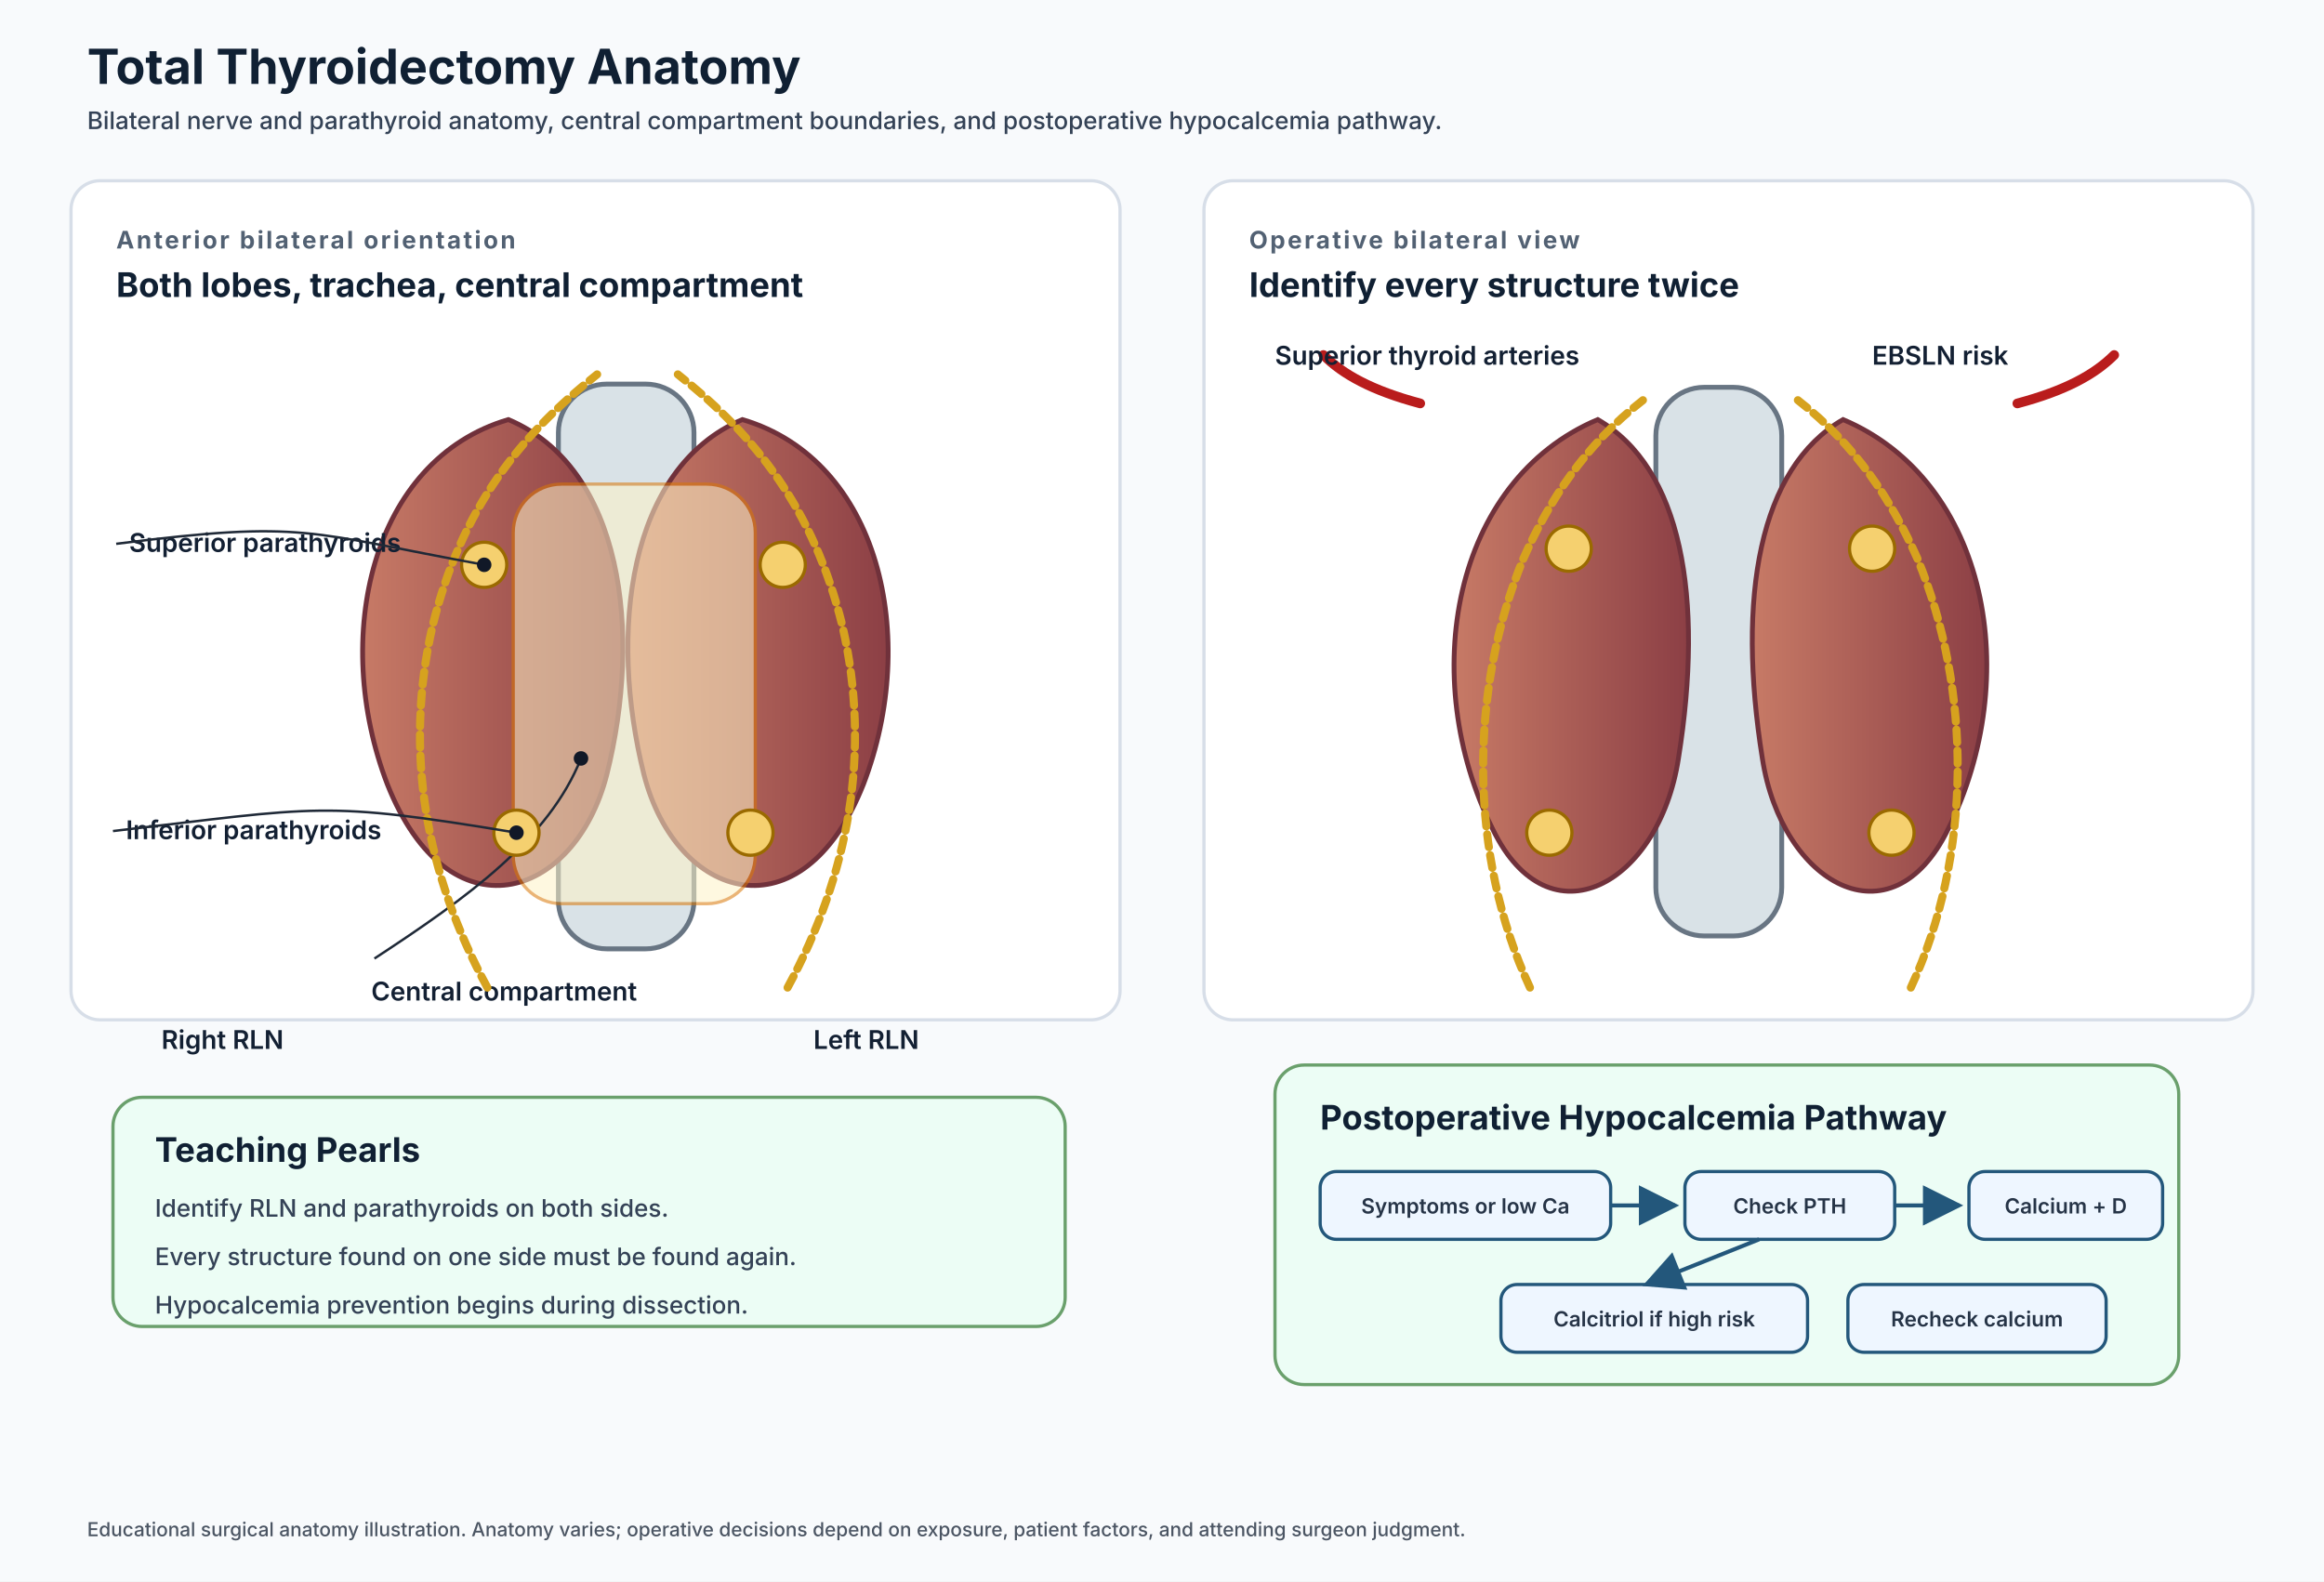
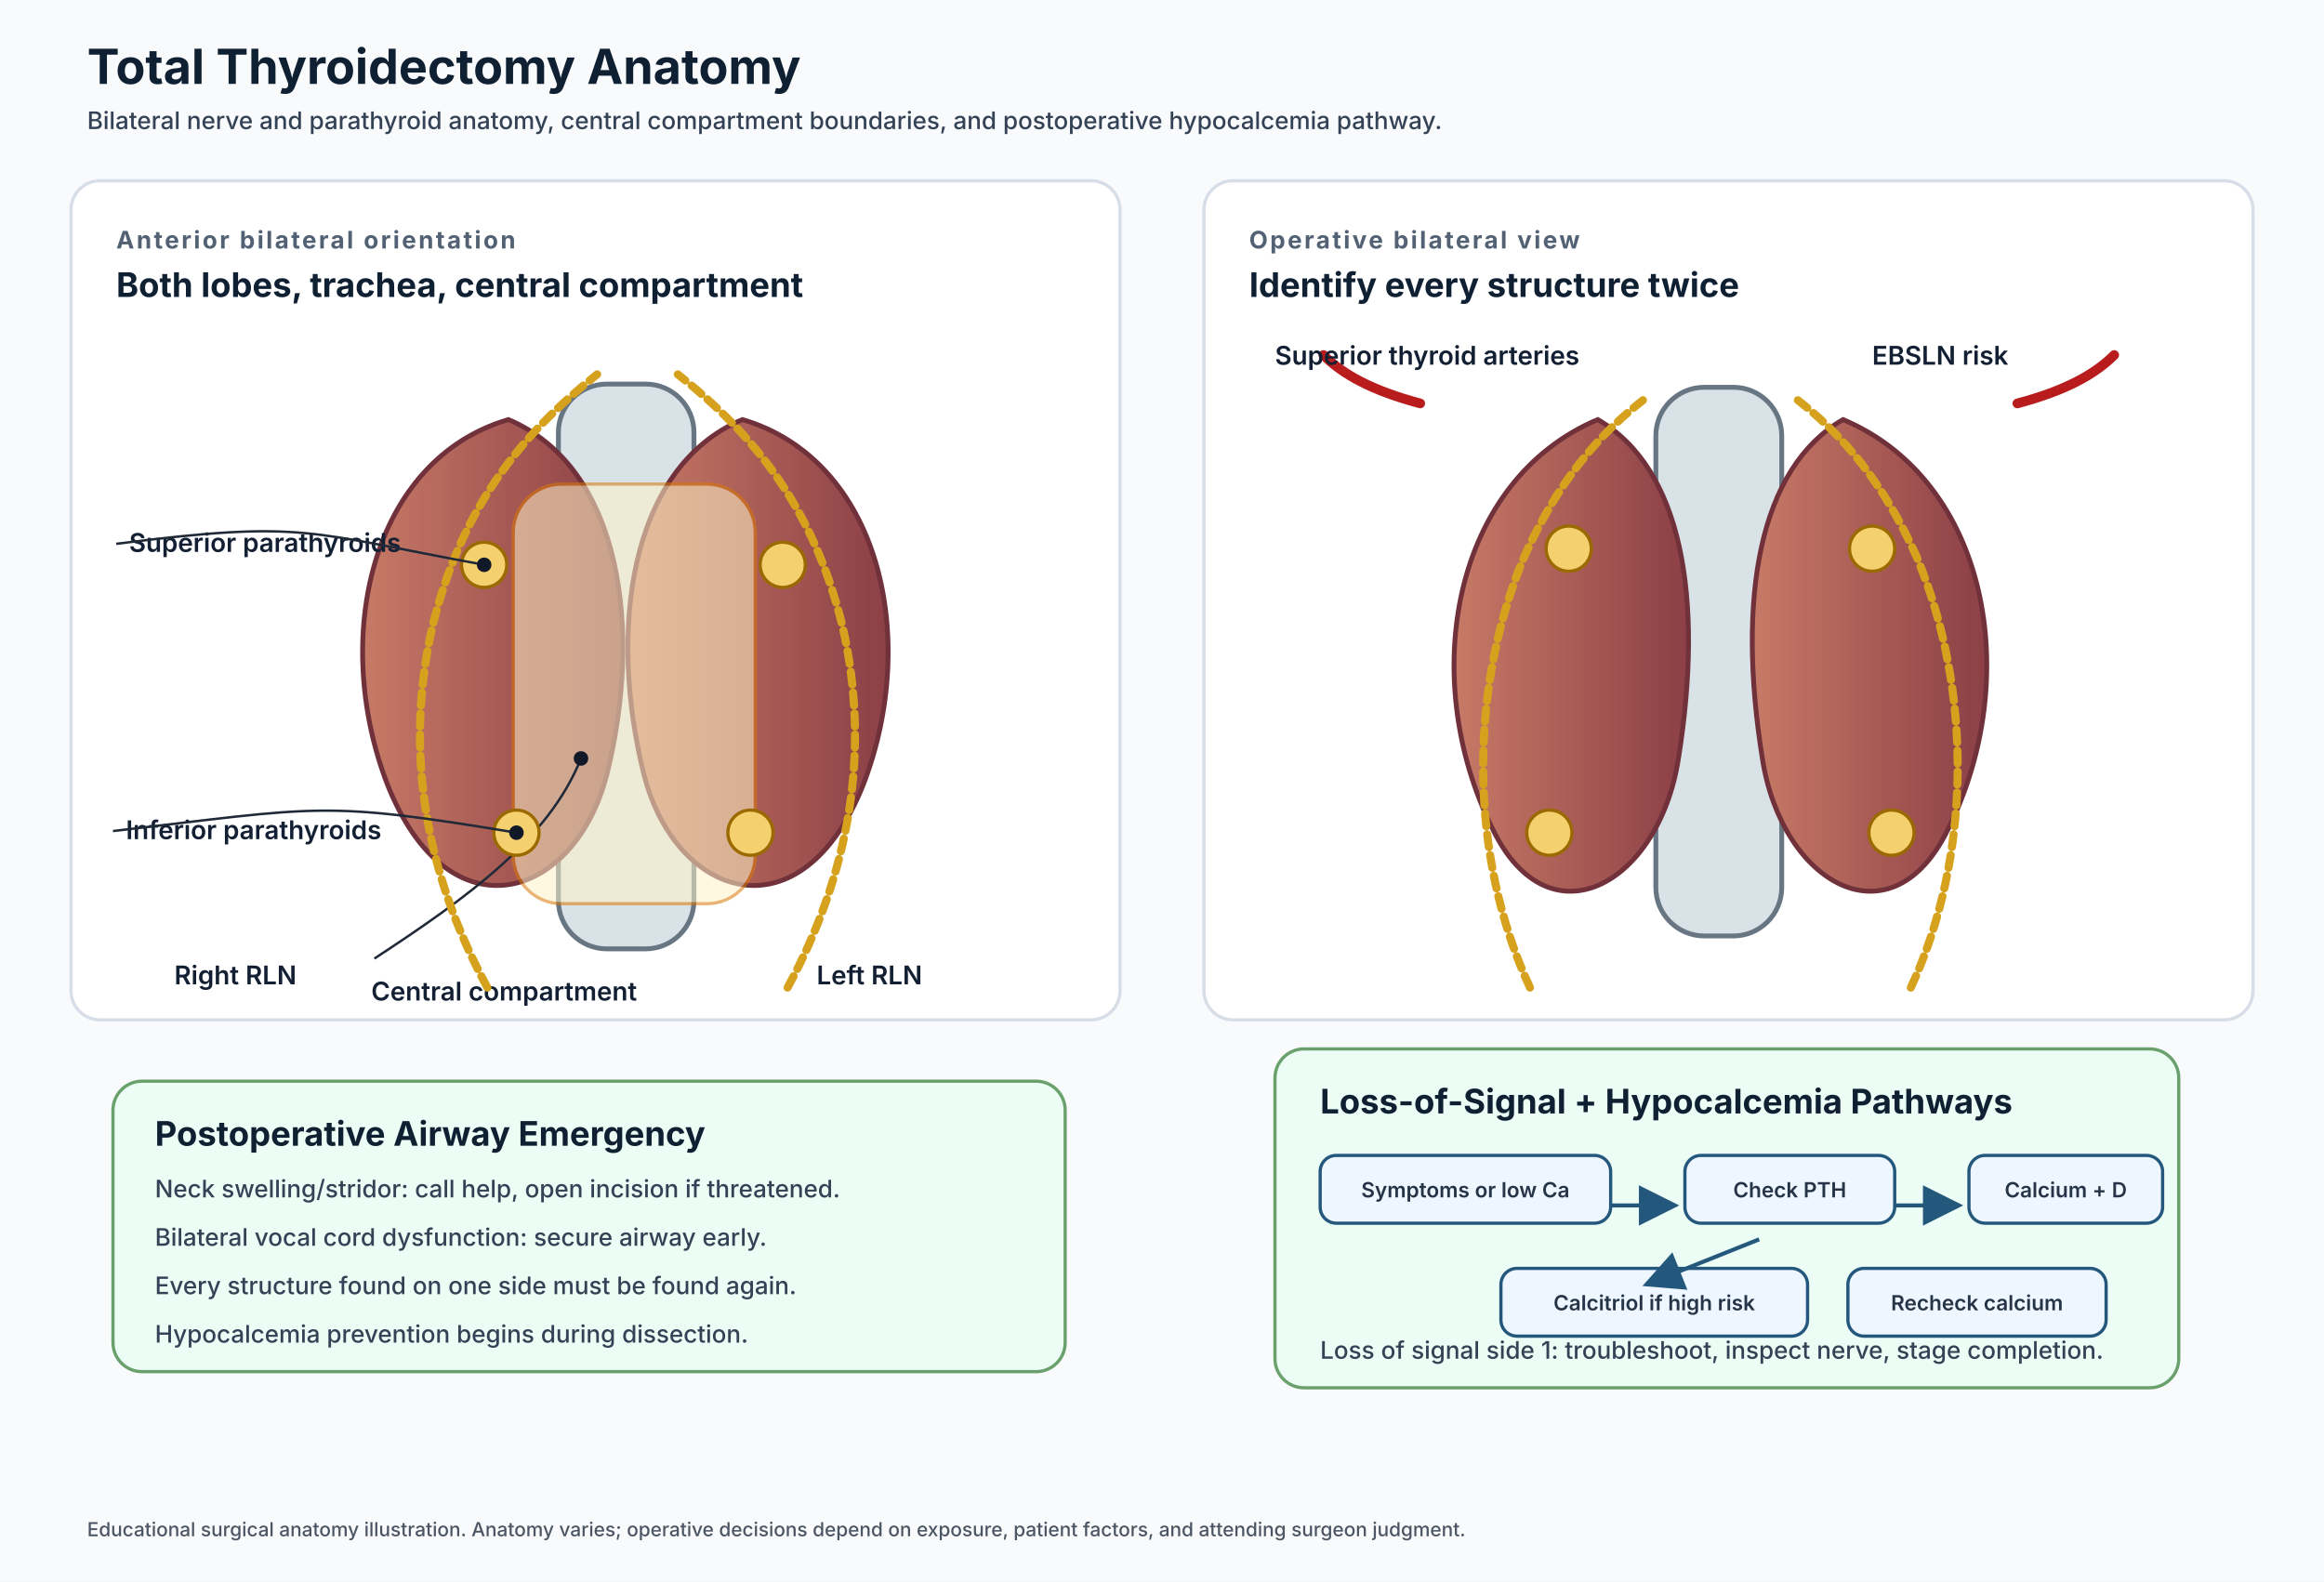
<svg xmlns="http://www.w3.org/2000/svg" viewBox="0 0 1440 980" role="img">
  <defs>
    <linearGradient id="bowel" x1="0" x2="1">
      <stop offset="0" stop-color="#f3c7a9" />
      <stop offset="1" stop-color="#c9836f" />
    </linearGradient>
    <linearGradient id="organ" x1="0" x2="1" y1="0" y2="1">
      <stop offset="0" stop-color="#f7d7bd" />
      <stop offset="1" stop-color="#b86761" />
    </linearGradient>
    <linearGradient id="muscle" x1="0" x2="1">
      <stop offset="0" stop-color="#e7a0a0" />
      <stop offset="1" stop-color="#a94d55" />
    </linearGradient>
    <linearGradient id="thyroid" x1="0" x2="1">
      <stop offset="0" stop-color="#c77a66" />
      <stop offset="1" stop-color="#8c3f45" />
    </linearGradient>
    <marker id="dot" markerWidth="8" markerHeight="8" refX="4" refY="4">
      <circle cx="4" cy="4" r="3" fill="#111827" />
    </marker>
    <marker id="arrow" markerWidth="10" markerHeight="10" refX="9" refY="5" orient="auto">
      <path d="M0,0 L10,5 L0,10 z" fill="#23577b" />
    </marker>
    <style>
.bg{fill:#f8fafc}.panel{fill:#fff;stroke:#d7dee8;stroke-width:2}.title{font:700 30px Inter,Arial,sans-serif;fill:#102033}.sub{font:700 15px Inter,Arial,sans-serif;fill:#526173;text-transform:uppercase;letter-spacing:1.4px}.h{font:700 21px Inter,Arial,sans-serif;fill:#102033}.label{font:600 16px Inter,Arial,sans-serif;fill:#132033}.small{font:600 13px Inter,Arial,sans-serif;fill:#263447}.note{font:500 15px Inter,Arial,sans-serif;fill:#344256}.tiny{font:500 12px Inter,Arial,sans-serif;fill:#4b5563}.leader{fill:none;stroke:#1f2937;stroke-width:1.5;marker-end:url(#dot)}.artery{fill:none;stroke:#b91c1c;stroke-width:6;stroke-linecap:round;stroke-linejoin:round}.vein{fill:none;stroke:#2563eb;stroke-width:6;stroke-linecap:round}.nerve{fill:none;stroke:#d6a21e;stroke-width:5;stroke-linecap:round;stroke-dasharray:8 5}.duct{fill:none;stroke:#7f9b42;stroke-width:13;stroke-linecap:round;stroke-linejoin:round}.danger{fill:#fff1f2;stroke:#dc2626;stroke-width:2}.pearl{fill:#ecfdf5;stroke:#6aa06c;stroke-width:2}.variant{fill:#fff7ed;stroke:#f59e0b;stroke-width:2}.flow{fill:#eef6ff;stroke:#23577b;stroke-width:2}.mesh{fill:#dbeafe;stroke:#2563eb;stroke-width:2;stroke-dasharray:6 4}.zone1{fill:#fee2e2;stroke:#b91c1c;stroke-width:2}.zone2{fill:#ffedd5;stroke:#ea580c;stroke-width:2}.zone3{fill:#ede9fe;stroke:#7c3aed;stroke-width:2}
</style>
  </defs>
  <rect width="1440" height="980" class="bg" />
  <text x="54" y="52" class="title">Total Thyroidectomy Anatomy</text>
  <text x="54" y="80" class="note">Bilateral nerve and parathyroid anatomy, central compartment boundaries, and postoperative hypocalcemia pathway.</text>
  <rect x="44" y="112" width="650" height="520" rx="18" class="panel" />
  <text x="72" y="154" class="sub">Anterior bilateral orientation</text>
  <text x="72" y="184" class="h">Both lobes, trachea, central compartment</text>
  <rect x="346" y="238" width="84" height="350" rx="30" fill="#d9e2e7" stroke="#687583" stroke-width="3" />
  <text x="438" y="430" class="label">Trachea</text>
  <path d="M315 260 C230 285 205 395 240 486 C278 582 356 558 376 480 C398 392 386 290 315 260Z" fill="url(#thyroid)" stroke="#70313b" stroke-width="3" />
  <path d="M460 260 C545 285 570 395 535 486 C497 582 419 558 399 480 C377 392 389 290 460 260Z" fill="url(#thyroid)" stroke="#70313b" stroke-width="3" />
  <rect x="318" y="300" width="150" height="260" rx="30" fill="#fef3c7" stroke="#d97706" stroke-width="2" opacity=".55" />
  <text x="230" y="620" class="label">Central compartment</text>
  <path d="M232 594 C290 556 340 520 360 470" class="leader" />
  <path d="M302 612 C264 542 250 466 268 388 C286 315 322 270 370 232" class="nerve" />
-   <text x="100" y="650" class="label">Right RLN</text>
+   <text x="108" y="610" class="label">Right RLN</text>
  <path d="M488 612 C526 542 540 466 522 388 C504 315 468 270 420 232" class="nerve" />
-   <text x="504" y="650" class="label">Left RLN</text>
+   <text x="506" y="610" class="label">Left RLN</text>
  <circle cx="300" cy="350" r="14" fill="#f5d06f" stroke="#9a6a00" stroke-width="2" />
  <circle cx="320" cy="516" r="14" fill="#f5d06f" stroke="#9a6a00" stroke-width="2" />
  <circle cx="485" cy="350" r="14" fill="#f5d06f" stroke="#9a6a00" stroke-width="2" />
  <circle cx="465" cy="516" r="14" fill="#f5d06f" stroke="#9a6a00" stroke-width="2" />
  <text x="80" y="342" class="label">Superior parathyroids</text>
  <path d="M72 337 C190 322, 190 330, 300 350" class="leader" />
  <text x="78" y="520" class="label">Inferior parathyroids</text>
  <path d="M70 515 C199 500, 199 496, 320 516" class="leader" />
  <rect x="746" y="112" width="650" height="520" rx="18" class="panel" />
  <text x="774" y="154" class="sub">Operative bilateral view</text>
  <text x="774" y="184" class="h">Identify every structure twice</text>
  <rect x="1026" y="240" width="78" height="340" rx="30" fill="#d9e2e7" stroke="#687583" stroke-width="3" />
  <path d="M990 260 C900 298 878 420 925 514 C960 586 1028 548 1040 470 C1056 370 1042 290 990 260Z" fill="url(#thyroid)" stroke="#70313b" stroke-width="3" />
  <path d="M1142 260 C1232 298 1254 420 1207 514 C1172 586 1104 548 1092 470 C1076 370 1090 290 1142 260Z" fill="url(#thyroid)" stroke="#70313b" stroke-width="3" />
  <path d="M948 612 C910 530 910 428 944 346 C960 310 982 276 1018 248" class="nerve" />
  <path d="M1184 612 C1222 530 1222 428 1188 346 C1172 310 1150 276 1114 248" class="nerve" />
  <circle cx="972" cy="340" r="14" fill="#f5d06f" stroke="#9a6a00" stroke-width="2" />
  <circle cx="960" cy="516" r="14" fill="#f5d06f" stroke="#9a6a00" stroke-width="2" />
  <circle cx="1160" cy="340" r="14" fill="#f5d06f" stroke="#9a6a00" stroke-width="2" />
  <circle cx="1172" cy="516" r="14" fill="#f5d06f" stroke="#9a6a00" stroke-width="2" />
  <path d="M880 250 C850 242 832 232 820 220" class="artery" />
  <path d="M1250 250 C1280 242 1298 232 1310 220" class="artery" />
  <text x="790" y="226" class="label">Superior thyroid arteries</text>
  <text x="1160" y="226" class="label">EBSLN risk</text>
-   <rect x="790" y="660" width="560" height="198" rx="18" class="pearl" />
-   <text x="818" y="700" class="h">Postoperative Hypocalcemia Pathway</text>
-   <rect x="818" y="726" width="180" height="42" rx="10" class="flow" />
-   <text x="908.0" y="752" text-anchor="middle" class="small">Symptoms or low Ca</text>
+   <rect x="790" y="650" width="560" height="210" rx="18" class="pearl" />
+   <text x="818" y="690" class="h">Loss-of-Signal + Hypocalcemia Pathways</text>
+   <rect x="818" y="716" width="180" height="42" rx="10" class="flow" />
+   <text x="908.0" y="742" text-anchor="middle" class="small">Symptoms or low Ca</text>
  <path d="M998 747 L1038 747" stroke="#23577b" stroke-width="2.5" marker-end="url(#arrow)" />
-   <rect x="1044" y="726" width="130" height="42" rx="10" class="flow" />
-   <text x="1109.0" y="752" text-anchor="middle" class="small">Check PTH</text>
+   <rect x="1044" y="716" width="130" height="42" rx="10" class="flow" />
+   <text x="1109.0" y="742" text-anchor="middle" class="small">Check PTH</text>
  <path d="M1174 747 L1214 747" stroke="#23577b" stroke-width="2.5" marker-end="url(#arrow)" />
-   <rect x="1220" y="726" width="120" height="42" rx="10" class="flow" />
-   <text x="1280.0" y="752" text-anchor="middle" class="small">Calcium + D</text>
-   <rect x="930" y="796" width="190" height="42" rx="10" class="flow" />
-   <text x="1025.0" y="822" text-anchor="middle" class="small">Calcitriol if high risk</text>
+   <rect x="1220" y="716" width="120" height="42" rx="10" class="flow" />
+   <text x="1280.0" y="742" text-anchor="middle" class="small">Calcium + D</text>
+   <rect x="930" y="786" width="190" height="42" rx="10" class="flow" />
+   <text x="1025.0" y="812" text-anchor="middle" class="small">Calcitriol if high risk</text>
  <path d="M1090 768 L1020 796" stroke="#23577b" stroke-width="2.5" marker-end="url(#arrow)" />
-   <rect x="1145" y="796" width="160" height="42" rx="10" class="flow" />
-   <text x="1225.0" y="822" text-anchor="middle" class="small">Recheck calcium</text>
-   <rect x="70" y="680" width="590" height="142" rx="18" class="pearl" />
-   <text x="96" y="720" class="h">Teaching Pearls</text>
-   <text x="96" y="754" class="note">Identify RLN and parathyroids on both sides.</text>
-   <text x="96" y="784" class="note">Every structure found on one side must be found again.</text>
-   <text x="96" y="814" class="note">Hypocalcemia prevention begins during dissection.</text>
+   <rect x="1145" y="786" width="160" height="42" rx="10" class="flow" />
+   <text x="1225.0" y="812" text-anchor="middle" class="small">Recheck calcium</text>
+   <text x="818" y="842" class="note">Loss of signal side 1: troubleshoot, inspect nerve, stage completion.</text>
+   <rect x="70" y="670" width="590" height="180" rx="18" class="pearl" />
+   <text x="96" y="710" class="h">Postoperative Airway Emergency</text>
+   <text x="96" y="742" class="note">Neck swelling/stridor: call help, open incision if threatened.</text>
+   <text x="96" y="772" class="note">Bilateral vocal cord dysfunction: secure airway early.</text>
+   <text x="96" y="802" class="note">Every structure found on one side must be found again.</text>
+   <text x="96" y="832" class="note">Hypocalcemia prevention begins during dissection.</text>
  <text x="54" y="952" class="tiny">Educational surgical anatomy illustration. Anatomy varies; operative decisions depend on exposure, patient factors, and attending surgeon judgment.</text>
</svg>
